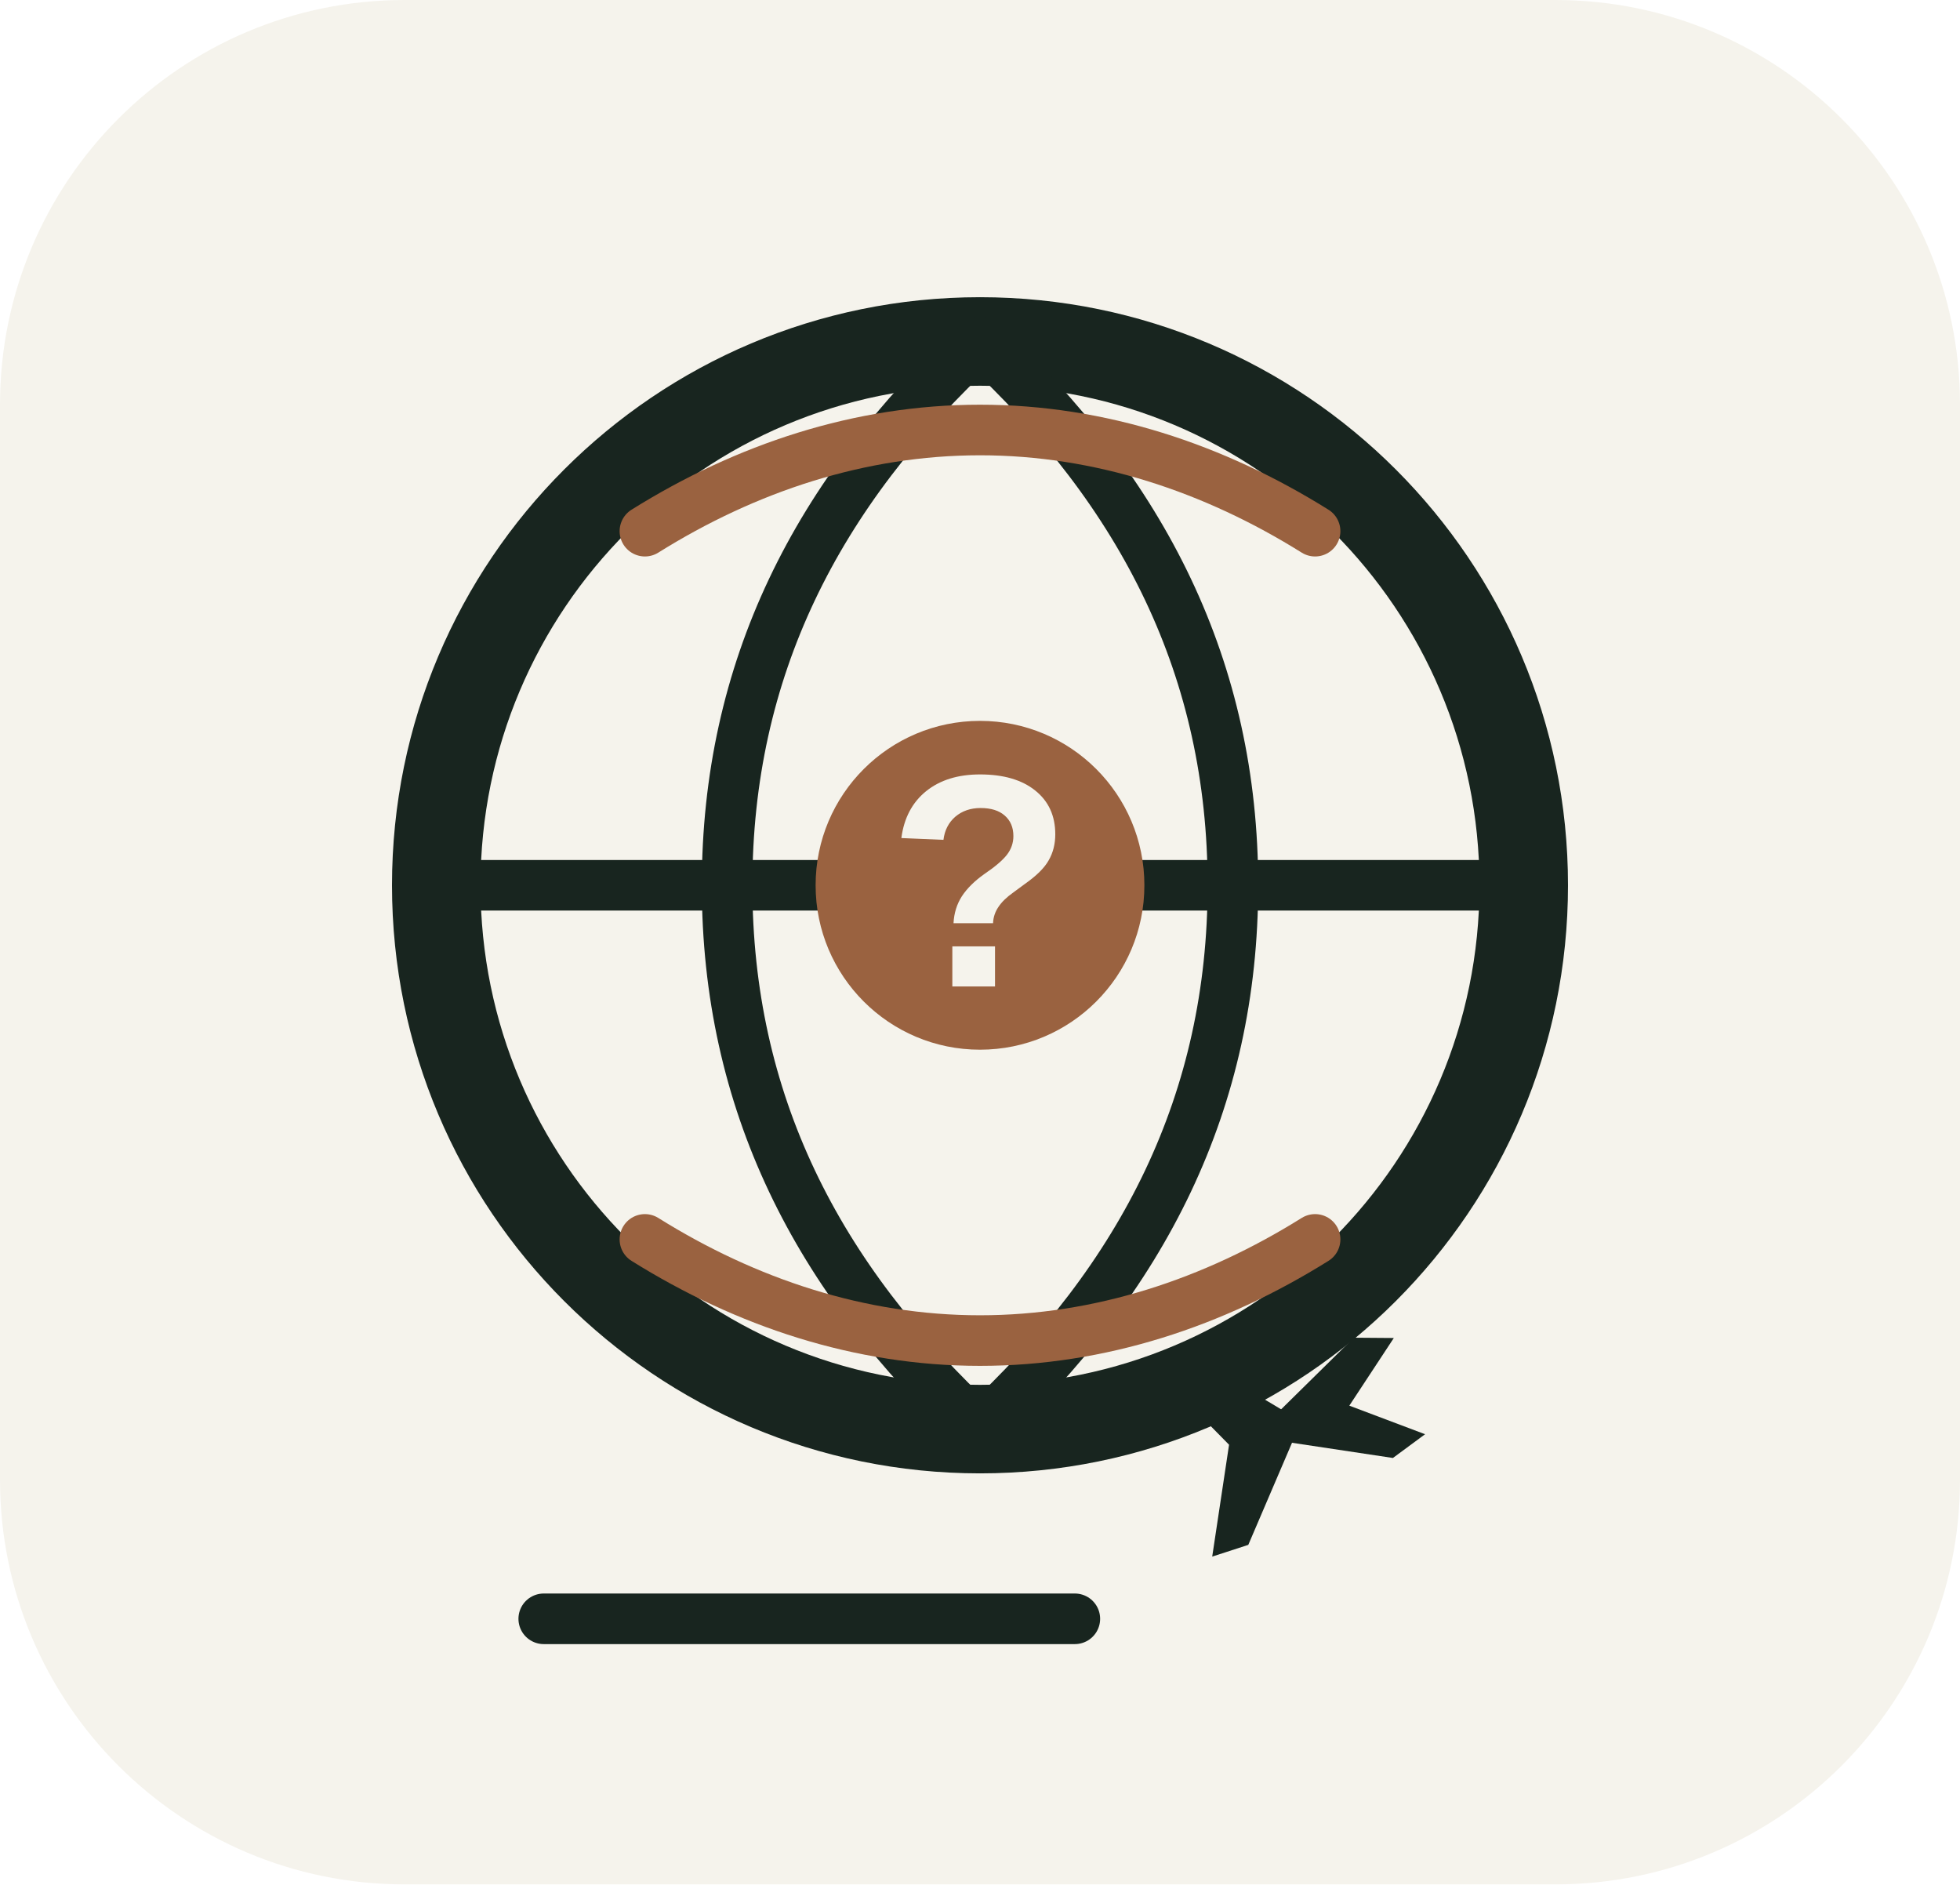
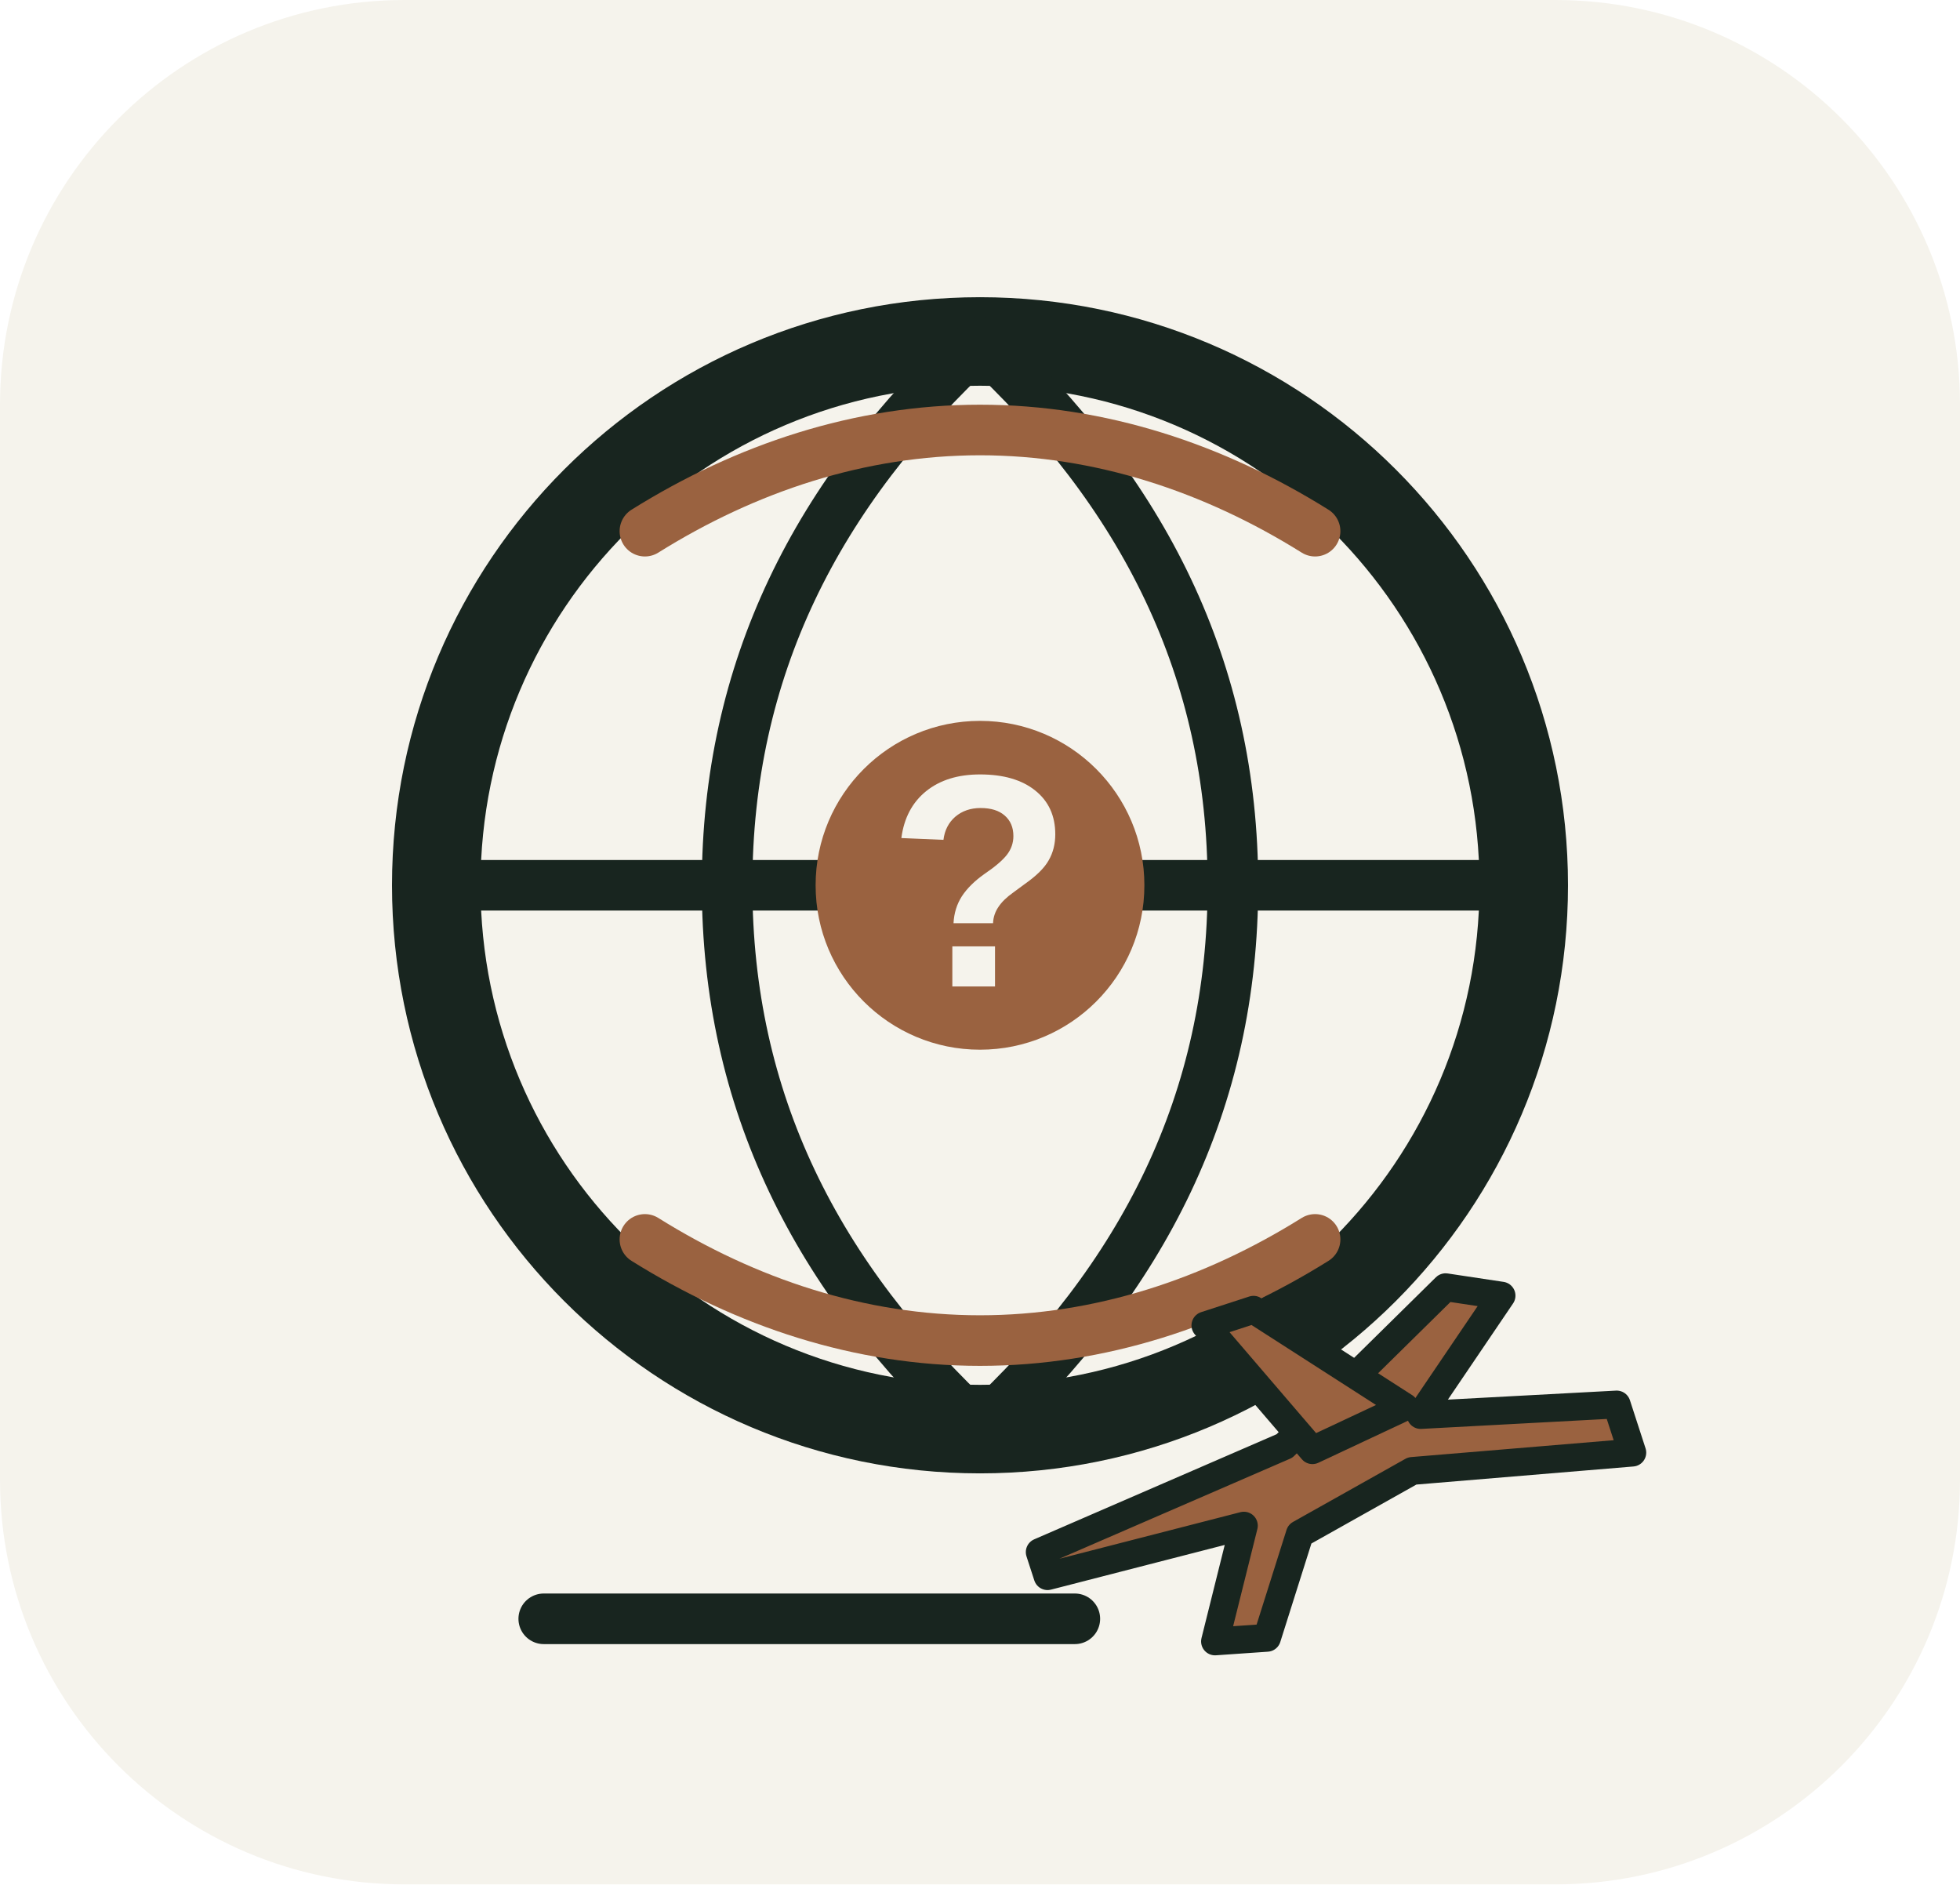
<svg xmlns="http://www.w3.org/2000/svg" viewBox="0 0 155 149" role="img" aria-labelledby="title desc">
  <rect width="155" height="149" rx="32" fill="#F5F3EC" />
  <circle cx="77.5" cy="70" r="43" fill="none" stroke="#18251F" stroke-width="7" />
  <path d="M34.5 70h86M77.5 27c-13 12-20 26-20 43s7 31 20 43M77.5 27c13 12 20 26 20 43s-7 31-20 43" fill="none" stroke="#18251F" stroke-width="4" stroke-linecap="round" />
  <path d="M51 42c8-5 17-8 26.5-8S96 37 104 42M51 98c8 5 17 8 26.5 8S96 103 104 98" fill="none" stroke="#9A6240" stroke-width="4" stroke-linecap="round" />
  <circle cx="77.5" cy="70" r="13" fill="#9A6240" />
  <text x="77.5" y="78" text-anchor="middle" font-family="Arial, sans-serif" font-size="24" font-weight="800" fill="#F5F3EC">?</text>
-   <g transform="translate(101 113) rotate(-18)">
-     <path d="M-18 0L-2 0L8-5L11-4L6 0L11 4L8 5L-2 0L-18 0Z" fill="#18251F" />
-     <path d="M-4 0L-8-8L-5-8L2 0L-5 8L-8 8L-4 0Z" fill="#18251F" />
+   <g transform="translate(106 115) rotate(-18)" fill="#9A6240" stroke="#18251F" stroke-width="2.2" stroke-linejoin="round">
+     <path d="M-25 0L-4-2L12-10L16-8L7-1L22 3L22 7L5 3L-5 5L-10 12L-14 11L-9 3L-25 2Z" />
+     <path d="M-2-1L-7-13L-3-13L6-2L-2-1Z" />
  </g>
  <path d="M43 128h42" stroke="#18251F" stroke-width="4" stroke-linecap="round" />
</svg>
